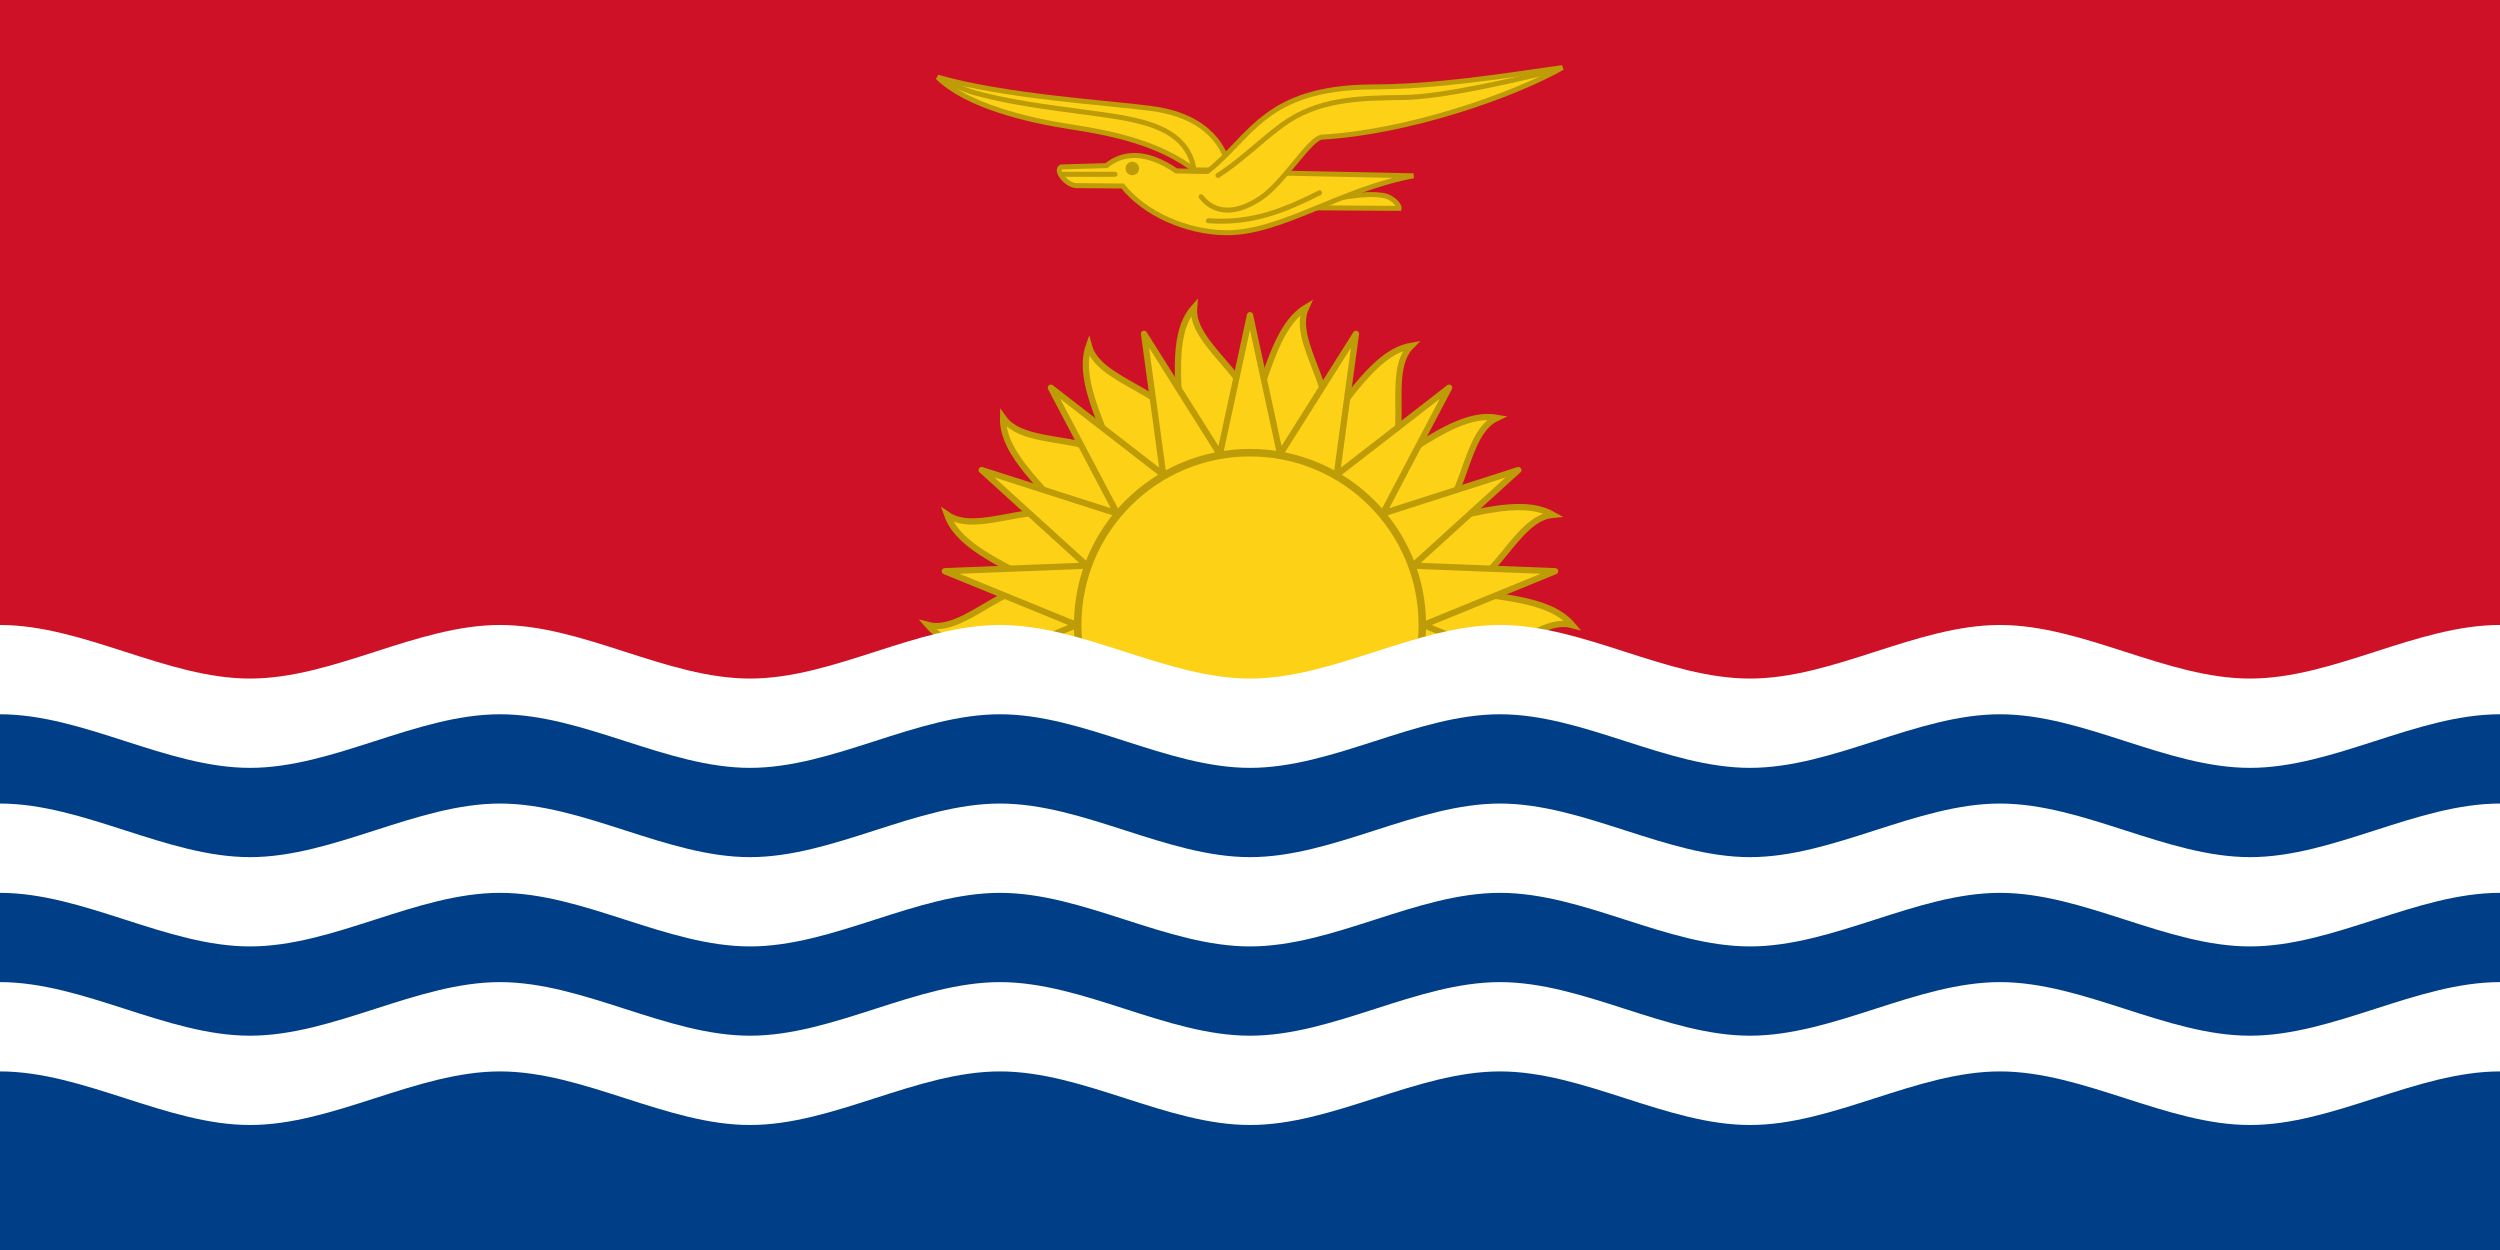
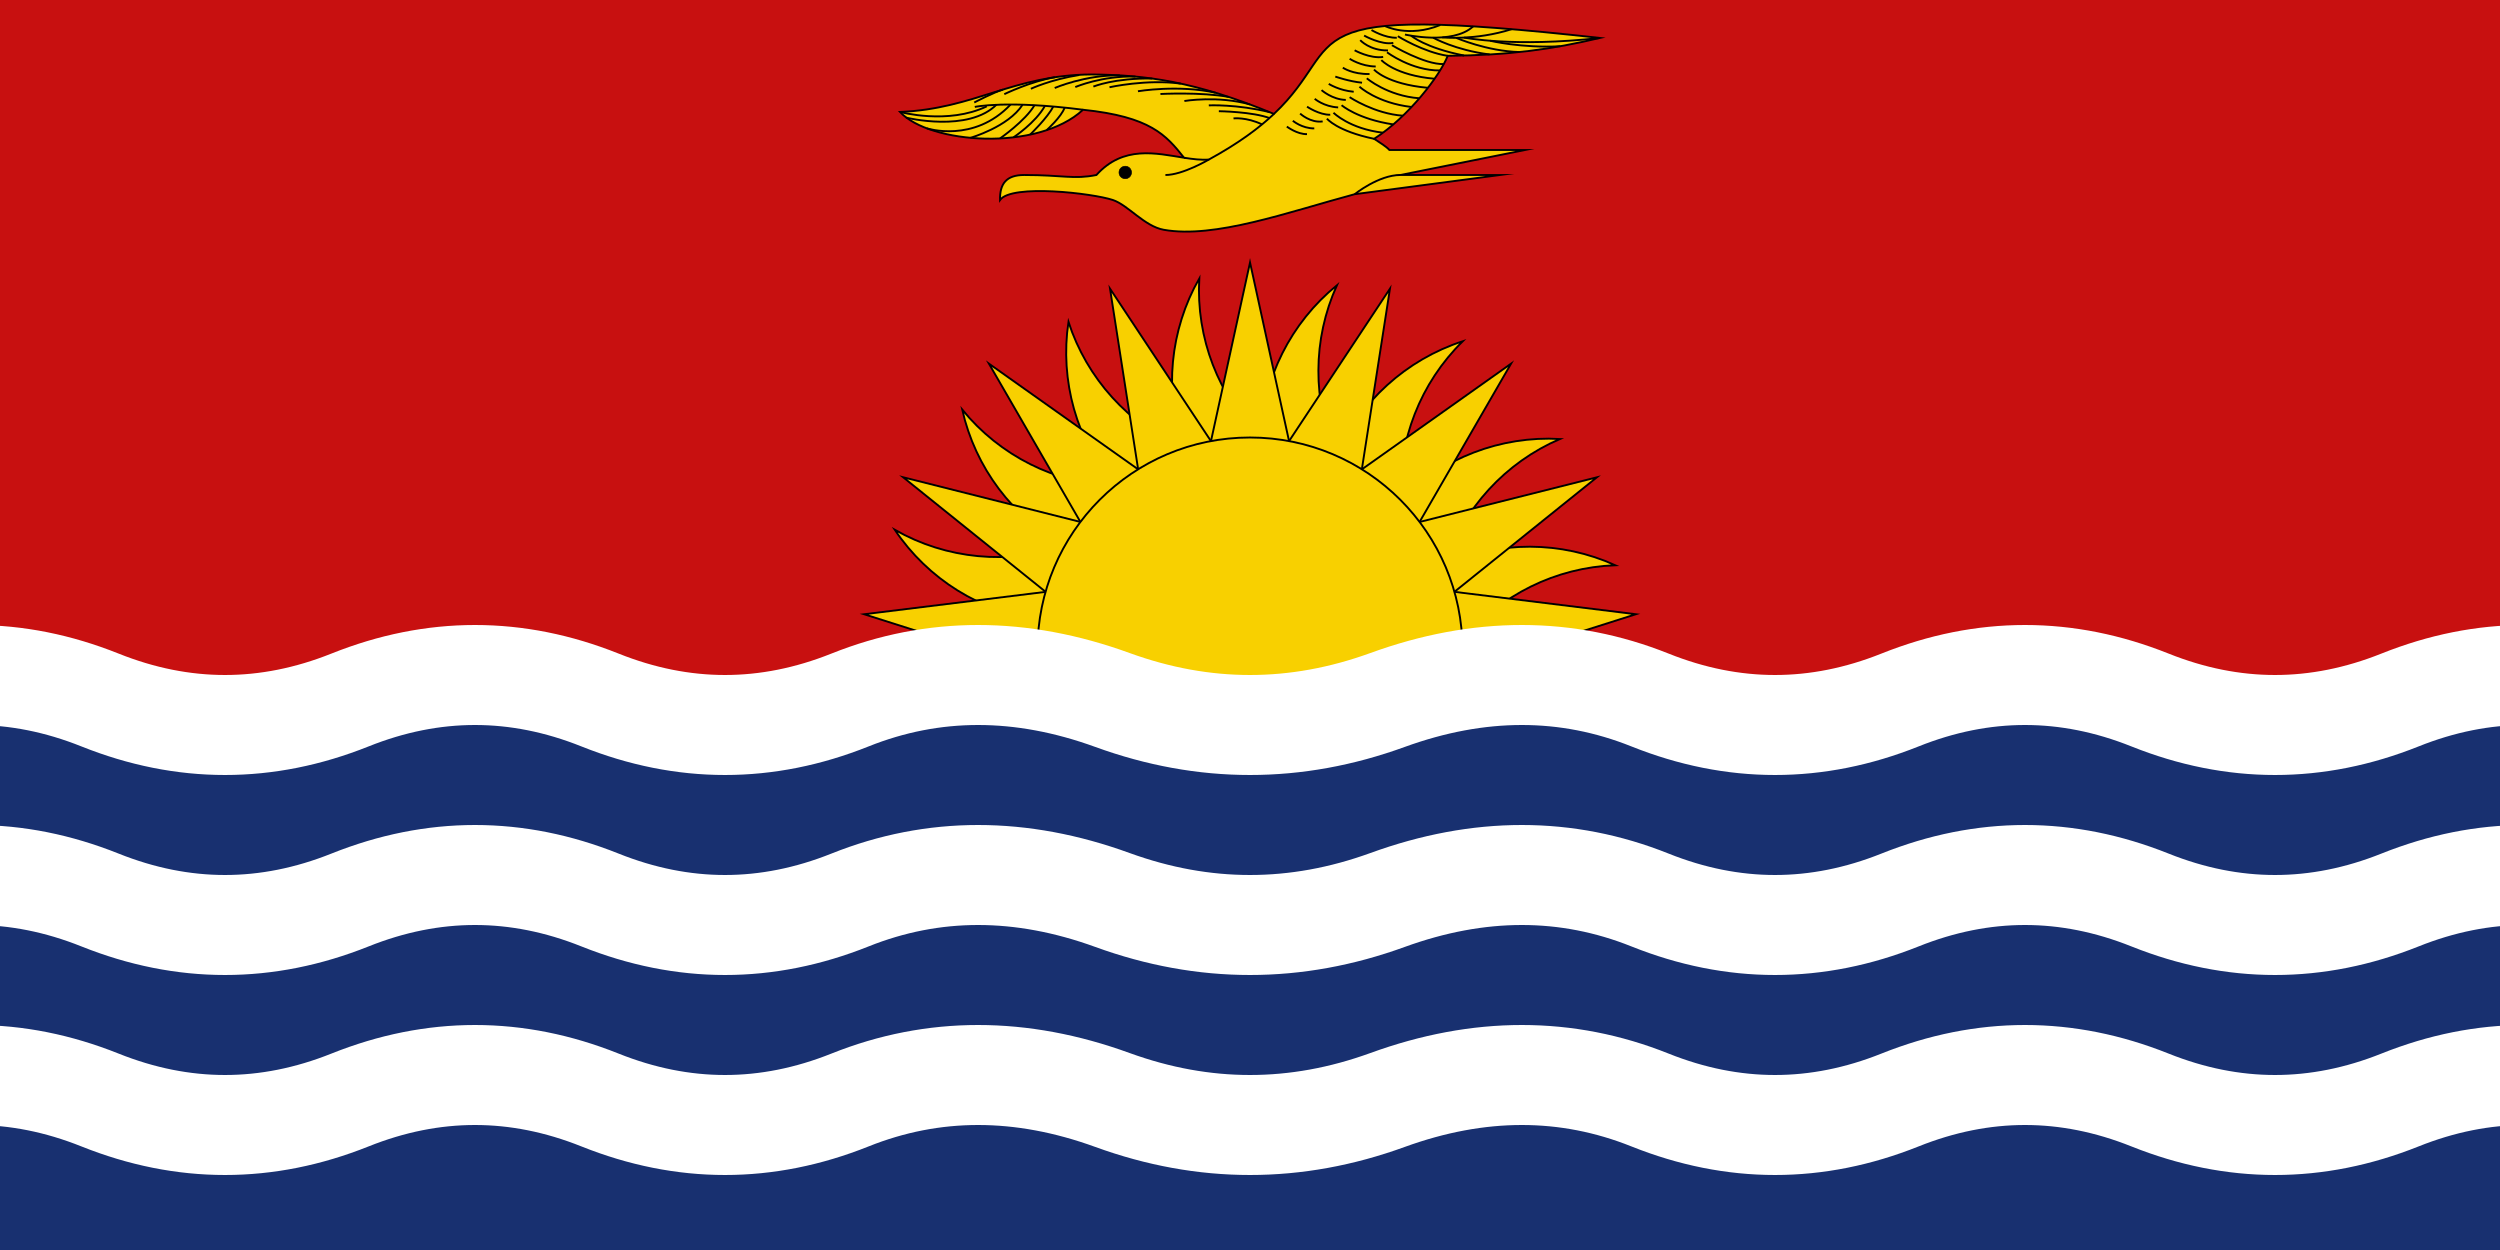
<svg xmlns="http://www.w3.org/2000/svg" xmlns:xlink="http://www.w3.org/1999/xlink" width="500" height="250" viewBox="0 0 600 300">
-   <path fill="#ce1126" d="M0 0h600v300H0z" />
-   <g fill="#fcd116" stroke="#bd9c08" stroke-width="1.2">
-     <path stroke-width="1.5" d="M349.39 141.29c8.76 2.35 22.01 1.76 27.96 8.71-8.75-2.35-19.55 11.81-27.96 8.71 7.43 5.2-108.04 0-98.78 0-8.76-2.35-22.01-1.76-27.96-8.71 8.75 2.35 19.55-11.81 27.96-8.71-7.43-5.2-20.31-9.23-23.3-17.75 7.43 5.2 22.54-4.44 29.26 1.38-5.2-7.42-16.07-15.57-15.83-24.64 5.2 7.43 22.71 3.45 27.02 11.3-2.34-8.76-9.41-20.05-6.44-28.57 2.35 8.758 19.98 10.933 21.53 19.86.79-9.031-2.4-22.103 3.72-29.049-.79 9.033 15.13 17.097 13.43 26.026 3.83-8.217 5.95-21.492 13.43-26.026-3.83 8.218 8.67 21.199 3.72 29.049 6.41-6.409 12.6-18.286 21.53-19.86-6.41 6.411.42 22.74-6.44 28.57 8.21-3.83 17.91-12.877 27.02-11.3-8.22 3.83-7.41 21.54-15.83 24.64 9.04-.79 21.17-5.91 29.26-1.38-9.03.79-14.04 17.75-23.3 17.75z" />
-     <path stroke-width="1.5" stroke-linejoin="round" d="M258.36 150l-31.59-12.91 34.1-1.33-25.27-22.94 32.5 10.42-15.9-30.198 26.98 20.898-4.61-33.809L292.77 109 300 75.647 307.23 109l18.2-28.869-4.61 33.809 26.97-20.898-15.89 30.198 32.49-10.42-25.26 22.94 34.09 1.33L341.64 150l31.58 12.91H226.77L258.36 150z" />
-     <circle stroke-width="1.8" cx="300" cy="150" r="41.358" />
-     <path d="M313.6 49.862l22.18.147c.14-.938-1.9-2.805-3.65-3.078-5.61-.882-9.82.936-16.64 1.006l-1.89 1.925z" />
-     <path d="M269.43 44.643c5.21 6.58 15.31 11.153 24.95 11.213 13 .08 27.42-10.441 44.85-13.662l-56.91-1.172c-7.37-5.045-12.96-4.405-16.77-1.277l-10.88.329c-1.54.839 1.27 4.343 3.55 4.471l11.21.098z" />
-     <path d="M295.16 40.868c-2.07-9.518-9.71-13.62-18.89-14.837-10.61-1.406-35.02-2.847-51.24-7.505 7.02 6.901 21.71 10.346 31.92 11.904 10.81 1.65 21.33 4.054 29.67 10.351l8.54.087z" />
-     <path stroke-linecap="round" d="M288.27 47.221c3.39 4.354 8.65 4.108 14.31.309 5.64-3.786 11.77-14.447 14.73-14.622 20.69-1.202 45.72-9.936 57.66-16.681-15.14 2.143-30.14 4.573-45.41 4.633-26.05.104-29.13 11.968-39.75 20.286" />
-     <path fill="none" stroke-linecap="round" d="M292.31 42.103c5.55-3.536 10.06-8.151 15.26-12.006 8.61-6.382 18.55-6.569 29.23-6.701 9.46-.116 26.04-4.069 35.04-6.178" />
-     <path fill="none" d="M286.53 40.436c-1.63-8.511-9.6-11.065-19.66-12.594-10.95-1.663-22.12-2.589-33.04-5.607-2.71-.748-5.23-2.07-7.85-3.105" />
-     <path fill="none" stroke-linecap="round" d="M290.02 52.983c10.28.754 17.91-2.336 26.68-6.706M254.63 41.831h12.96" />
-     <circle fill="#bd9c08" cx="271.75" cy="40.437" r="1.62" stroke="none" />
+   <defs>
+     <style>.str1{stroke:#000;stroke-width:.46;stroke-miterlimit:22.926}.fil3{fill:none}</style>
+   </defs>
+   <path fill="#c81010" d="M0 0h600v162H0z" />
+   <g id="bird">
+     <path id="bird_outline" d="M305.75 27.34c-19.08-7.89-30.76-9.34-43.81-9.47-18.9.13-27.92 8.25-45.94 9 7.14 7.69 33.02 9.57 43.93-.53 16.22 1.69 19.9 6.07 24.25 11.52-6.77-1.07-14.57-3.02-21.04 4.14-5.46 1.1-7.99 0-17.33 0-4.36 0-5.87 2.14-5.81 6 2.82-3.9 22.31-1.6 27.09 0 3.67 1.23 7.57 6.32 12.22 7.15 12.19 2.17 29.68-4.2 45.81-8.54L360 42h-23.93L366 36h-32.54c-.69-.79-2.34-1.81-3.66-2.68 8.37-5.39 15.77-15.19 17.66-19.92 15.09-.15 24.83-1.55 36.54-4.29-77.18-8.54-59.61.67-78.25 18.23z" class="str1" style="fill:#f8d000" />
+     <path id="eye" d="M270.06 39.89c.83 0 1.5.67 1.5 1.5s-.67 1.5-1.5 1.5c-.82 0-1.5-.67-1.5-1.5s.68-1.5 1.5-1.5z" style="fill:#000" />
+     <path id="eye_outline" d="M270.06 39.89c.83 0 1.5.67 1.5 1.5s-.67 1.5-1.5 1.5c-.82 0-1.5-.67-1.5-1.5s.68-1.5 1.5-1.5z" style="fill:none;fill-rule:nonzero;stroke:#000;stroke-width:.15;stroke-miterlimit:22.926" />
+     <path d="M290.13 38.29S283.86 42 279.7 42M325.12 46.61S330.85 42 336.07 42M233.82 24.6s4.66-2.44 6.86-3.09M253.13 21.12s7.39-3.19 15.62-3.03M273.11 21.9s9.69-1.63 18.64.36M284.25 24.24s8.04-1.35 15.75.83M292.52 26.69s8.19.11 12.26 1.69M216 26.87s11.49 3.14 20.83-1.35" class="fil3 str1" />
+     <path d="M217.46 28.23s14.92 3.68 21.74-3.15" class="fil3 str1" />
+     <path d="M222.46 30.81s11.24 3.62 20.08-5.72M232.9 33.08s9.08-2.6 12.52-7.95M240 33.23s6.09-4.22 8.28-7.98M318.46 28.47s2.38 2.99 11.34 4.85M320.04 27.06s3.85 3.85 11.87 4.79M321.98 25.25s3.91 3.36 12.42 4.61M323.91 23.32s5.98 3.99 12.79 4.45M326.27 20.8s4.19 3.91 12.5 4.88M328.03 18.79s4.91 4.22 12.63 4.8M329.76 16.69s3.01 3.48 12.94 4.39M331.52 14.42s3.35 3.68 12.78 4.48M332.89 12.55s5.9 4.45 12.73 4.36M334.06 10.85s7.8 4.68 12.45 4.53M335.48 8.69s6.2 3.86 11.98 4.71M308.84 30.38s2.5 1.89 4.84 1.81M310.28 28.98s2.17 1.85 5.15 1.84M312.03 27.26s2.46 2.3 5.41 1.88M313.69 25.6s2.94 2 5.57 1.94M315.53 23.71s2.18 1.89 5.63 2.07M317.17 21.63s2.56 2.27 5.82 2.35M318.9 20.13s2.48 1.59 5.99 1.89M320.47 18.38s3.35 1.18 6.42 1.47M322.28 16.24s2.31 1.62 6.41 1.52M323.91 14.1s2.74 1.82 6.26 1.86M325.11 12.07s3.68 2.06 6.85 1.6M326.45 9.64s2.33 2.55 6.67 2.46M327.39 8.54s4.18 2.35 7.01 1.75M329.16 7.21s3.17 1.93 6.07 1.85M332.38 6.24s5.65 2.88 13.29-.24M337.19 8.29s11.42 2.62 16.37-1.96" class="fil3 str1" />
+     <path d="M346.15 8.97s7.85.82 16.63-1.96" class="fil3 str1" />
+     <path d="M351.37 9.02s11.92 2.4 32.63.09M243.24 32.96s5.33-3.51 7.54-7.55M247.23 32.31s4.29-4.16 5.54-6.74M251.19 31.24s3.53-3.17 4.31-5.39" class="fil3 str1" />
+     <path d="M233.95 25.66s7.66-1.67 25.98.68M241.03 22.6s6.42-3.11 12.14-4.06M247.41 21.31s4.69-2.21 11.61-3.31M258.07 20.89s6.49-2.77 14.43-2.51M266.28 20.94s8.9-1.99 17.1-.87M290.11 25.29s6.79-.31 14.6 1.63M278.5 22.56s9.73-.52 16.4.71M338.67 8.57s3.36 2.91 12.72 4.76M343.95 9.04s5.26 2.99 13.56 4.03M349.47 9.08s7.38 3.21 15.18 3.41M357.64 9.78s7.52 1.81 16.84 1.32M262.41 20.78s5.1-2.1 14.14-1.93M296.04 28.42s3.06-.37 6.86 1.44" class="fil3 str1" />
+     <path d="M284.18 37.86c2.11.33 4.12.58 5.95.43 7.16-3.91 12.05-7.58 15.62-10.95" class="fil3 str1" />
  </g>
-   <path fill="#003f87" d="M0 165h600v135H0z" />
-   <path id="a" fill="#fff" d="M0 257.14c20 0 40 12.86 60 12.86s40-12.86 60-12.86S160 270 180 270s40-12.86 60-12.86S280 270 300 270s40-12.86 60-12.86S400 270 420 270s40-12.86 60-12.86S520 270 540 270s40-12.86 60-12.86v-21.43c-20 0-40 12.86-60 12.86s-40-12.86-60-12.86-40 12.86-60 12.86-40-12.86-60-12.86-40 12.86-60 12.86-40-12.86-60-12.86-40 12.86-60 12.86-40-12.86-60-12.86-40 12.86-60 12.86-40-12.86-60-12.86v21.43z" />
-   <use xlink:href="#a" y="-42.857" />
-   <use xlink:href="#a" y="-85.714" />
+   <g fill="#f8d000" stroke="#000" stroke-miterlimit="22.926" stroke-width=".46">
+     <g id="rays_6">
+       <g id="rays_2" transform="rotate(-84.706 300 156)">
+         <path id="wavy" d="M290.63 105.87A50 50 0 0 1 300 66a50 50 0 0 0 9.37 39.87" transform="rotate(13.4 300 156)" />
+         <path id="straight" d="M290.63 105.87 300 63l9.37 42.87" />
+       </g>
+       <use xlink:href="#rays_2" transform="rotate(21.18 300 156)" />
+       <use xlink:href="#rays_2" transform="rotate(42.35 300 156)" />
+     </g>
+     <use xlink:href="#rays_6" transform="rotate(63.53 300 156)" />
+     <use xlink:href="#rays_6" transform="rotate(127.06 300 156)" />
+     <circle cx="300" cy="156" r="51" />
+   </g>
+   <path fill="#183070" d="M0 162h600v138H0z" />
+   <path id="wave" fill="none" stroke="#fff" stroke-width="24" d="M-36 168q30-12 60 0t60 0 60 0 60 0q30-12 63 0t66 0q33-12 63 0t60 0 60 0 60 0 60 0" />
+   <use xlink:href="#wave" y="48" />
+   <use xlink:href="#wave" y="96" />
</svg>
